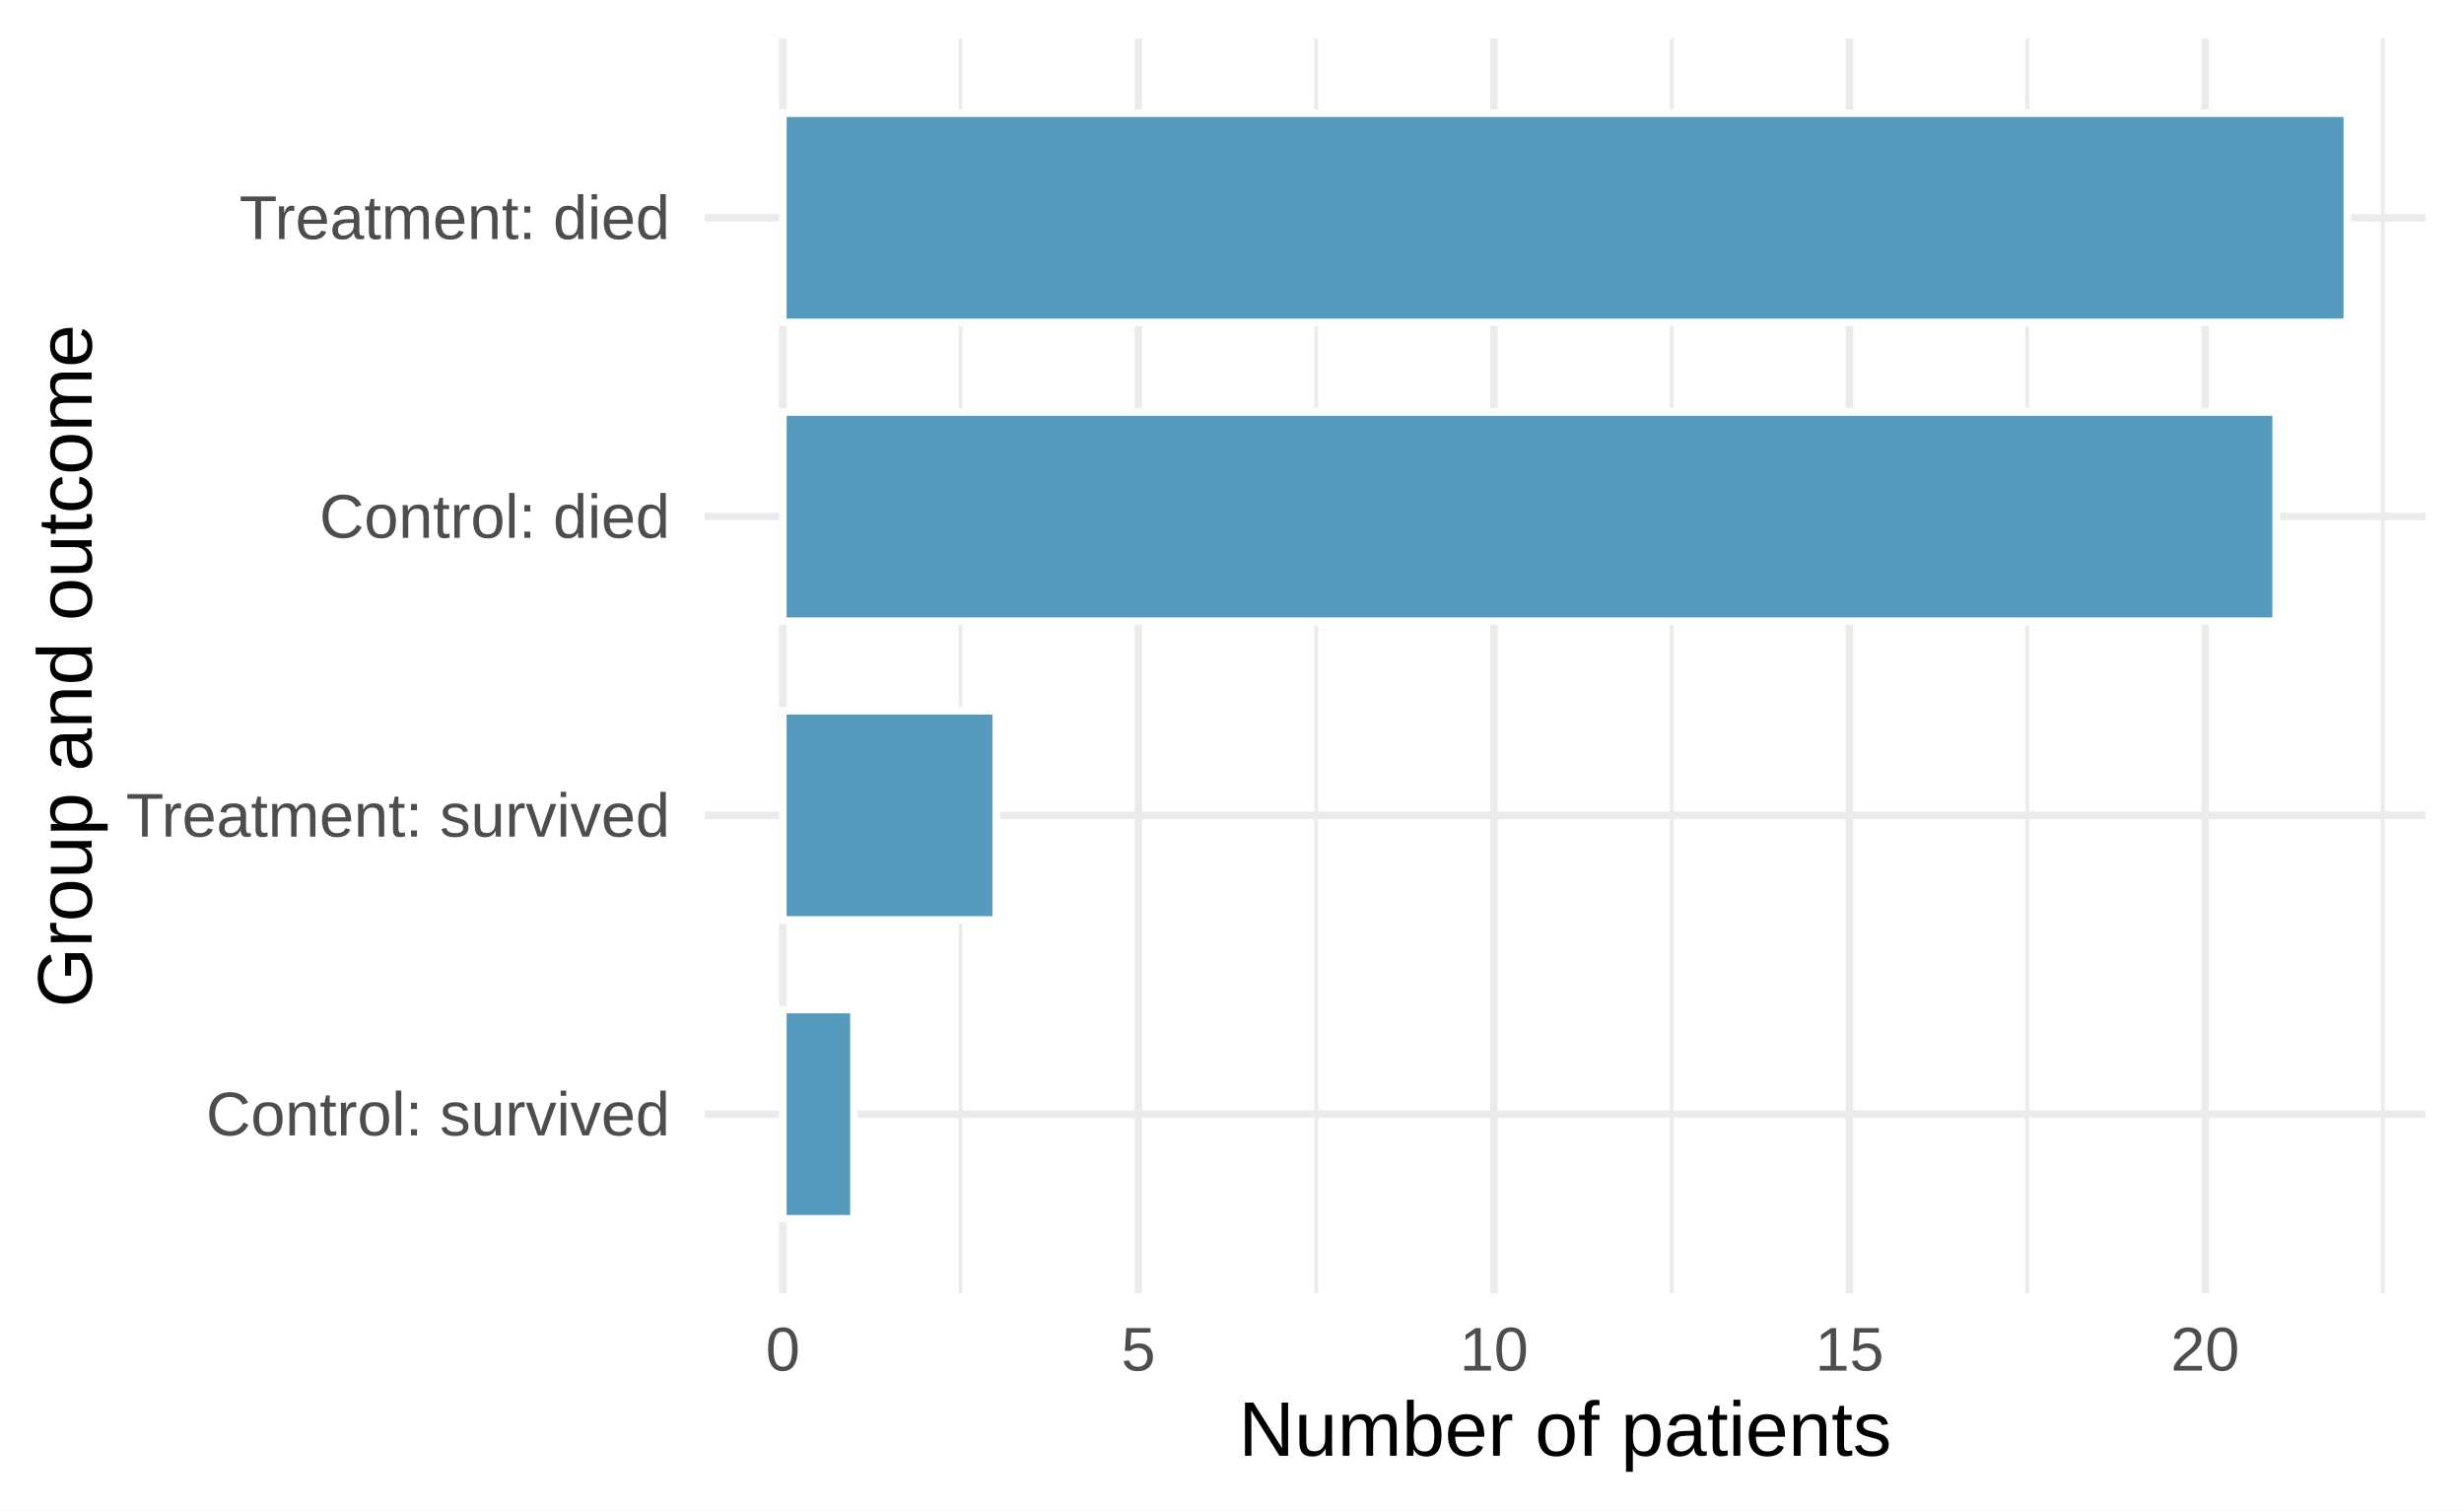
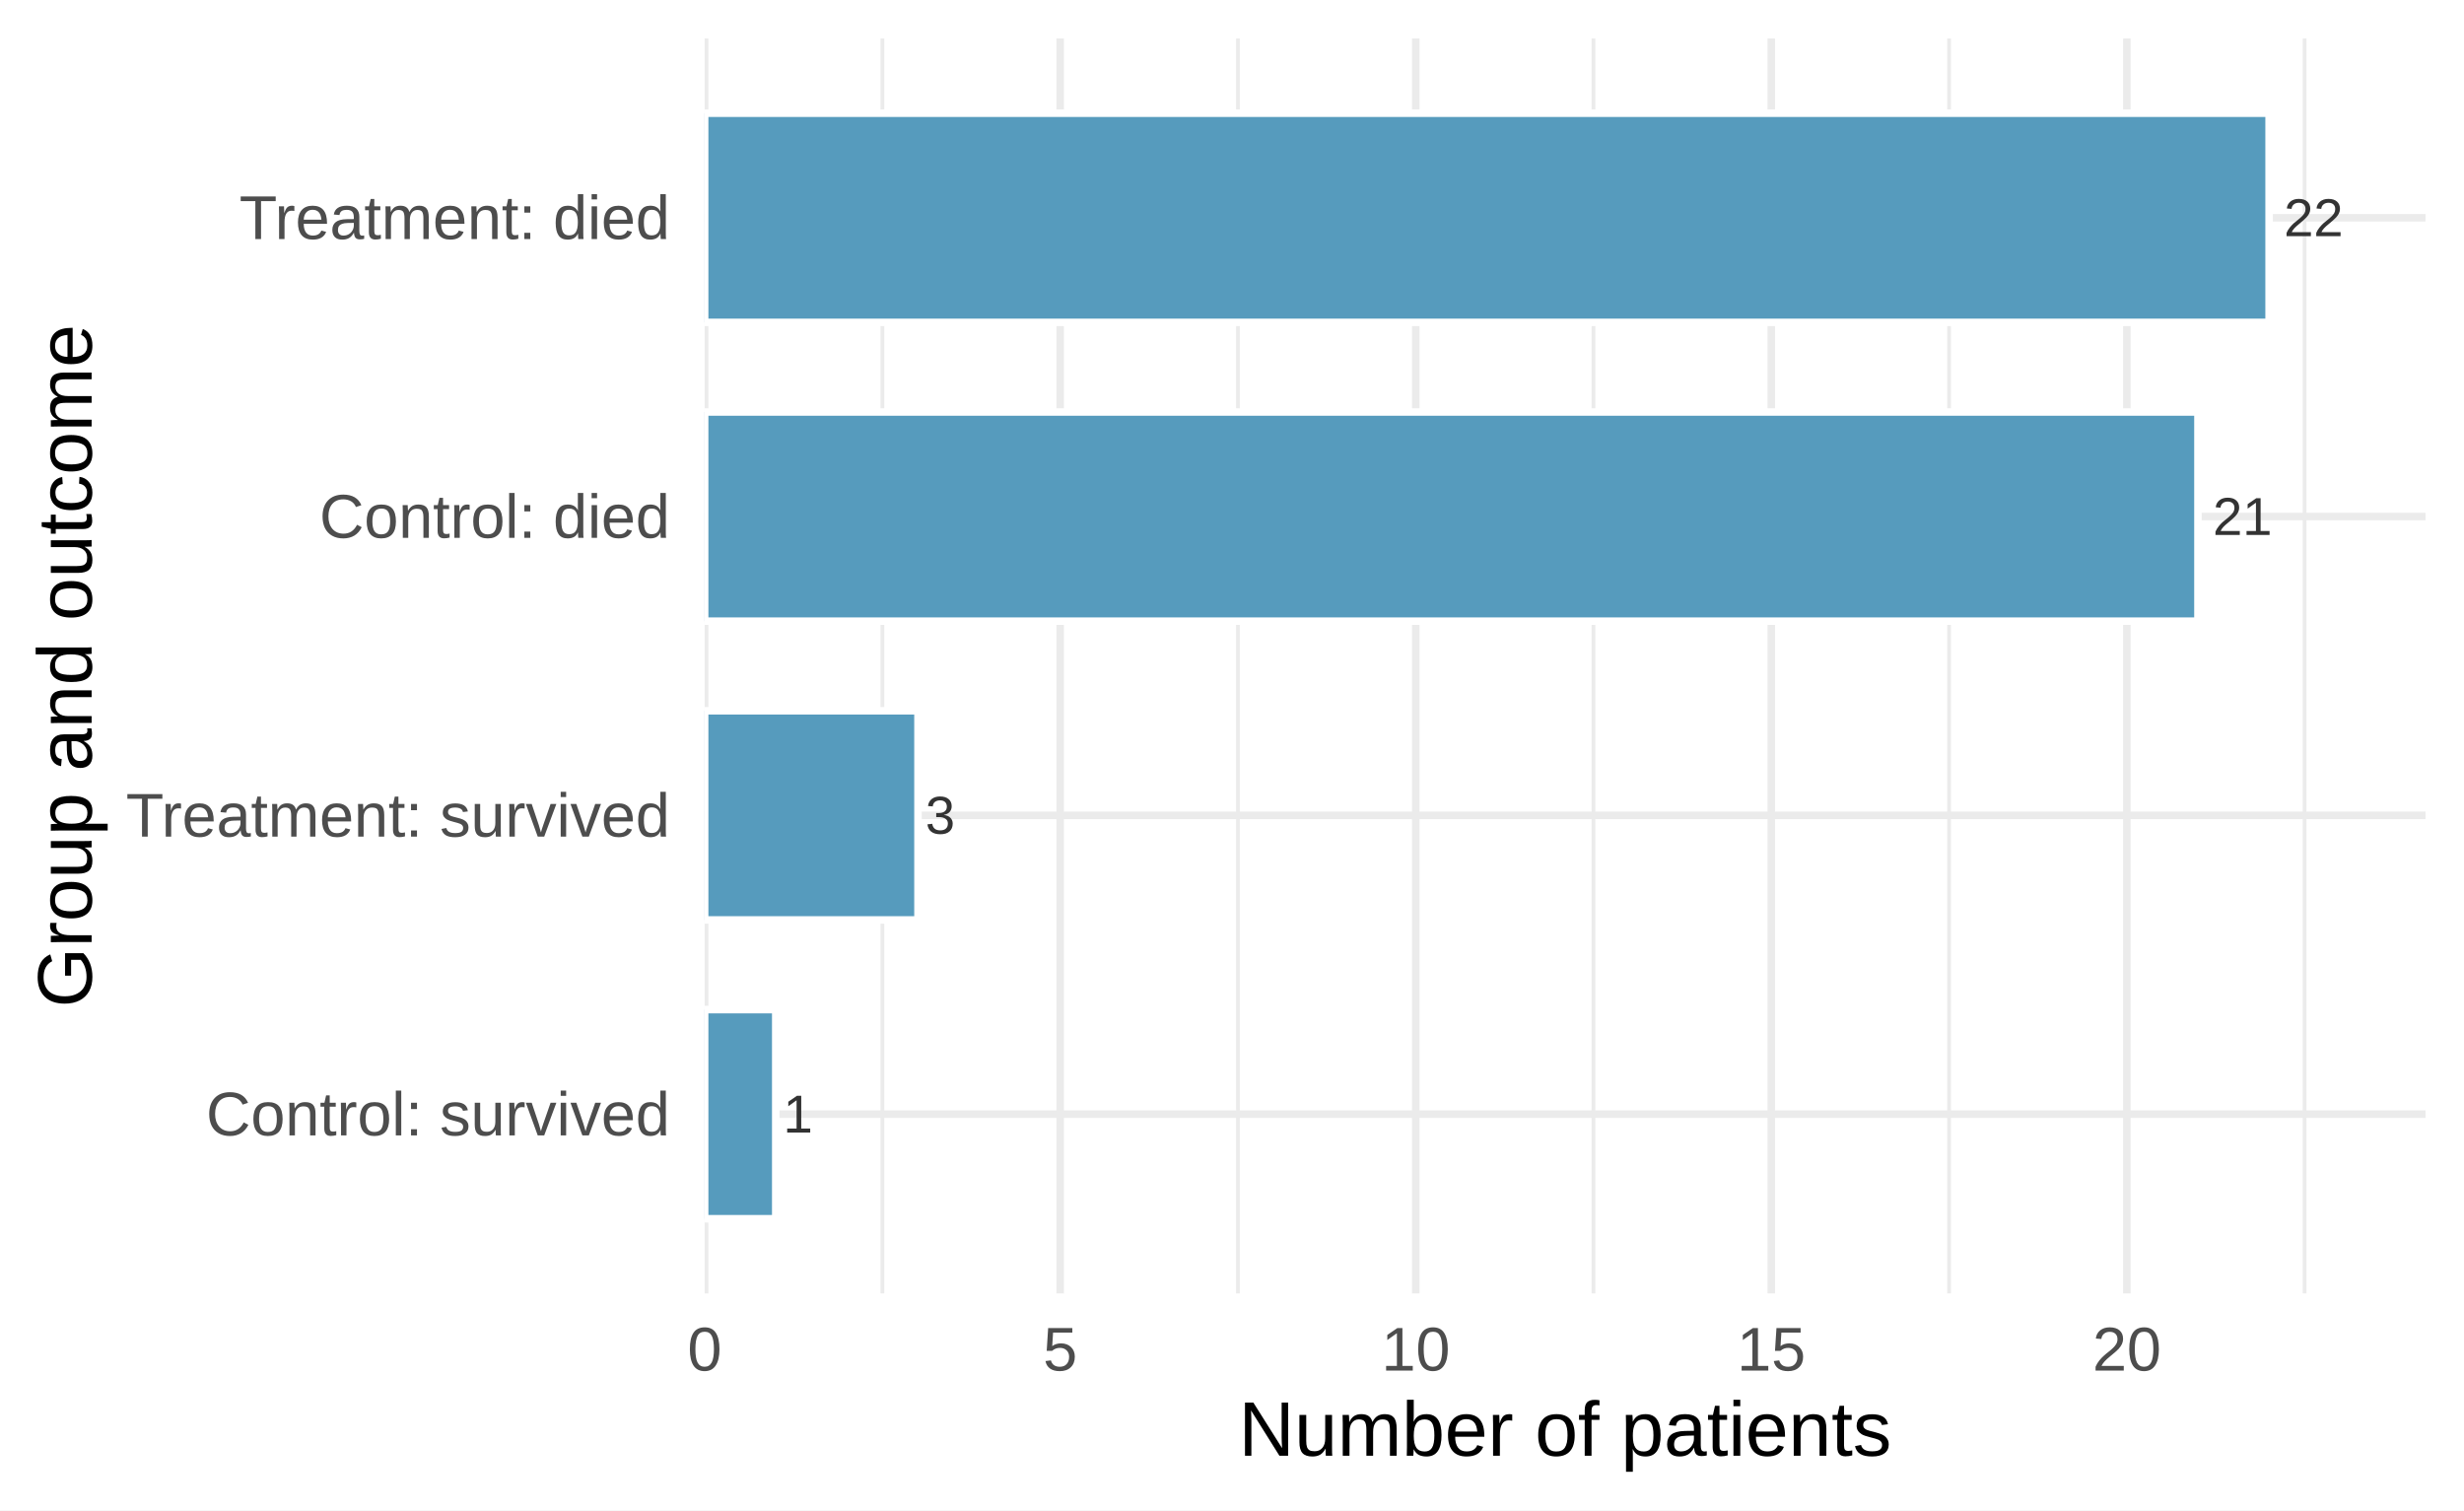
<svg xmlns="http://www.w3.org/2000/svg" width="446.40pt" height="273.60pt" viewBox="0 0 446.40 273.60">
  <g class="svglite">
    <defs>
      <style type="text/css">
    .svglite line, .svglite polyline, .svglite polygon, .svglite path, .svglite rect, .svglite circle {
      fill: none;
      stroke: #000000;
      stroke-linecap: round;
      stroke-linejoin: round;
      stroke-miterlimit: 10.00;
    }
    .svglite text {
      white-space: pre;
    }
    .svglite g.glyphgroup path {
      fill: inherit;
      stroke: none;
    }
  </style>
    </defs>
    <rect width="100%" height="100%" style="stroke: none; fill: #FFFFFF;" />
    <defs>
      <clipPath id="cpMC4wMHw0NDYuNDB8MC4wMHwyNzMuNjA=">
        <rect x="0.00" y="0.00" width="446.40" height="273.60" />
      </clipPath>
    </defs>
    <g clip-path="url(#cpMC4wMHw0NDYuNDB8MC4wMHwyNzMuNjA=)">
      <rect x="0.00" y="-0" width="446.40" height="273.60" style="stroke-width: 1.36; stroke: none; fill: #FFFFFF;" />
    </g>
    <defs>
      <clipPath id="cpMTI3LjY2fDQzOS40M3w2Ljk3fDIzNC4zMg==">
        <rect x="127.66" y="6.97" width="311.77" height="227.35" />
      </clipPath>
    </defs>
    <g clip-path="url(#cpMTI3LjY2fDQzOS40M3w2Ljk3fDIzNC4zMg==)">
-       <polyline points="174.03,234.32 174.03,6.97 " style="stroke-width: 0.68; stroke: #EBEBEB; stroke-linecap: butt;" />
-       <polyline points="238.45,234.32 238.45,6.97 " style="stroke-width: 0.68; stroke: #EBEBEB; stroke-linecap: butt;" />
-       <polyline points="302.87,234.32 302.87,6.97 " style="stroke-width: 0.68; stroke: #EBEBEB; stroke-linecap: butt;" />
-       <polyline points="367.28,234.32 367.28,6.97 " style="stroke-width: 0.68; stroke: #EBEBEB; stroke-linecap: butt;" />
-       <polyline points="431.70,234.32 431.70,6.97 " style="stroke-width: 0.68; stroke: #EBEBEB; stroke-linecap: butt;" />
+       <polyline points="159.86,234.32 159.86,6.97 " style="stroke-width: 0.68; stroke: #EBEBEB; stroke-linecap: butt;" />
+       <polyline points="224.28,234.32 224.28,6.97 " style="stroke-width: 0.68; stroke: #EBEBEB; stroke-linecap: butt;" />
+       <polyline points="288.69,234.32 288.69,6.97 " style="stroke-width: 0.68; stroke: #EBEBEB; stroke-linecap: butt;" />
+       <polyline points="353.11,234.32 353.11,6.97 " style="stroke-width: 0.68; stroke: #EBEBEB; stroke-linecap: butt;" />
+       <polyline points="417.52,234.32 417.52,6.97 " style="stroke-width: 0.68; stroke: #EBEBEB; stroke-linecap: butt;" />
      <polyline points="127.66,201.84 439.43,201.84 " style="stroke-width: 1.36; stroke: #EBEBEB; stroke-linecap: butt;" />
      <polyline points="127.66,147.71 439.43,147.71 " style="stroke-width: 1.36; stroke: #EBEBEB; stroke-linecap: butt;" />
      <polyline points="127.66,93.58 439.43,93.58 " style="stroke-width: 1.36; stroke: #EBEBEB; stroke-linecap: butt;" />
      <polyline points="127.66,39.45 439.43,39.45 " style="stroke-width: 1.36; stroke: #EBEBEB; stroke-linecap: butt;" />
-       <polyline points="141.83,234.32 141.83,6.97 " style="stroke-width: 1.36; stroke: #EBEBEB; stroke-linecap: butt;" />
-       <polyline points="206.24,234.32 206.24,6.97 " style="stroke-width: 1.36; stroke: #EBEBEB; stroke-linecap: butt;" />
-       <polyline points="270.66,234.32 270.66,6.97 " style="stroke-width: 1.36; stroke: #EBEBEB; stroke-linecap: butt;" />
-       <polyline points="335.07,234.32 335.07,6.97 " style="stroke-width: 1.36; stroke: #EBEBEB; stroke-linecap: butt;" />
-       <polyline points="399.49,234.32 399.49,6.97 " style="stroke-width: 1.36; stroke: #EBEBEB; stroke-linecap: butt;" />
-       <rect x="141.83" y="128.77" width="38.65" height="37.89" style="stroke-width: 1.36; stroke: #FFFFFF; stroke-linecap: butt; stroke-linejoin: miter; fill: #569BBD;" />
-       <rect x="141.83" y="20.51" width="283.43" height="37.89" style="stroke-width: 1.36; stroke: #FFFFFF; stroke-linecap: butt; stroke-linejoin: miter; fill: #569BBD;" />
-       <rect x="141.83" y="182.90" width="12.88" height="37.89" style="stroke-width: 1.36; stroke: #FFFFFF; stroke-linecap: butt; stroke-linejoin: miter; fill: #569BBD;" />
-       <rect x="141.83" y="74.64" width="270.54" height="37.89" style="stroke-width: 1.36; stroke: #FFFFFF; stroke-linecap: butt; stroke-linejoin: miter; fill: #569BBD;" />
+       <polyline points="127.66,234.32 127.66,6.97 " style="stroke-width: 1.36; stroke: #EBEBEB; stroke-linecap: butt;" />
+       <polyline points="192.07,234.32 192.07,6.97 " style="stroke-width: 1.36; stroke: #EBEBEB; stroke-linecap: butt;" />
+       <polyline points="256.49,234.32 256.49,6.97 " style="stroke-width: 1.36; stroke: #EBEBEB; stroke-linecap: butt;" />
+       <polyline points="320.90,234.32 320.90,6.97 " style="stroke-width: 1.36; stroke: #EBEBEB; stroke-linecap: butt;" />
+       <polyline points="385.32,234.32 385.32,6.97 " style="stroke-width: 1.36; stroke: #EBEBEB; stroke-linecap: butt;" />
+       <rect x="127.66" y="128.77" width="38.65" height="37.89" style="stroke-width: 1.36; stroke: #FFFFFF; stroke-linecap: butt; stroke-linejoin: miter; fill: #569BBD;" />
+       <rect x="127.66" y="20.51" width="283.43" height="37.89" style="stroke-width: 1.36; stroke: #FFFFFF; stroke-linecap: butt; stroke-linejoin: miter; fill: #569BBD;" />
+       <rect x="127.66" y="182.90" width="12.88" height="37.89" style="stroke-width: 1.36; stroke: #FFFFFF; stroke-linecap: butt; stroke-linejoin: miter; fill: #569BBD;" />
+       <rect x="127.66" y="74.64" width="270.54" height="37.89" style="stroke-width: 1.36; stroke: #FFFFFF; stroke-linecap: butt; stroke-linejoin: miter; fill: #569BBD;" />
+       <text x="167.65" y="151.04" style="font-size: 9.67px;fill: #333333; font-family: &quot;Liberation Sans&quot;;" textLength="5.38px" lengthAdjust="spacingAndGlyphs">3</text>
+       <text x="413.77" y="42.78" style="font-size: 9.67px;fill: #333333; font-family: &quot;Liberation Sans&quot;;" textLength="10.75px" lengthAdjust="spacingAndGlyphs">22</text>
+       <text x="141.88" y="205.17" style="font-size: 9.67px;fill: #333333; font-family: &quot;Liberation Sans&quot;;" textLength="5.38px" lengthAdjust="spacingAndGlyphs">1</text>
+       <text x="400.89" y="96.91" style="font-size: 9.67px;fill: #333333; font-family: &quot;Liberation Sans&quot;;" textLength="10.75px" lengthAdjust="spacingAndGlyphs">21</text>
    </g>
    <g clip-path="url(#cpMC4wMHw0NDYuNDB8MC4wMHwyNzMuNjA=)">
      <text x="121.38" y="205.69" text-anchor="end" style="font-size: 11.20px;fill: #4D4D4D; font-family: &quot;Liberation Sans&quot;;" textLength="83.91px" lengthAdjust="spacingAndGlyphs">Control: survived</text>
      <text x="121.38" y="151.56" text-anchor="end" style="font-size: 11.20px;fill: #4D4D4D; font-family: &quot;Liberation Sans&quot;;" textLength="98.39px" lengthAdjust="spacingAndGlyphs">Treatment: survived</text>
      <text x="121.38" y="97.43" text-anchor="end" style="font-size: 11.20px;fill: #4D4D4D; font-family: &quot;Liberation Sans&quot;;" textLength="63.41px" lengthAdjust="spacingAndGlyphs">Control: died</text>
      <text x="121.38" y="43.30" text-anchor="end" style="font-size: 11.20px;fill: #4D4D4D; font-family: &quot;Liberation Sans&quot;;" textLength="77.89px" lengthAdjust="spacingAndGlyphs">Treatment: died</text>
-       <text x="141.83" y="248.29" text-anchor="middle" style="font-size: 11.20px;fill: #4D4D4D; font-family: &quot;Liberation Sans&quot;;" textLength="6.22px" lengthAdjust="spacingAndGlyphs">0</text>
-       <text x="206.24" y="248.29" text-anchor="middle" style="font-size: 11.20px;fill: #4D4D4D; font-family: &quot;Liberation Sans&quot;;" textLength="6.22px" lengthAdjust="spacingAndGlyphs">5</text>
-       <text x="270.66" y="248.29" text-anchor="middle" style="font-size: 11.20px;fill: #4D4D4D; font-family: &quot;Liberation Sans&quot;;" textLength="12.44px" lengthAdjust="spacingAndGlyphs">10</text>
-       <text x="335.07" y="248.29" text-anchor="middle" style="font-size: 11.20px;fill: #4D4D4D; font-family: &quot;Liberation Sans&quot;;" textLength="12.44px" lengthAdjust="spacingAndGlyphs">15</text>
-       <text x="399.49" y="248.29" text-anchor="middle" style="font-size: 11.20px;fill: #4D4D4D; font-family: &quot;Liberation Sans&quot;;" textLength="12.44px" lengthAdjust="spacingAndGlyphs">20</text>
+       <text x="127.66" y="248.29" text-anchor="middle" style="font-size: 11.20px;fill: #4D4D4D; font-family: &quot;Liberation Sans&quot;;" textLength="6.22px" lengthAdjust="spacingAndGlyphs">0</text>
+       <text x="192.07" y="248.29" text-anchor="middle" style="font-size: 11.20px;fill: #4D4D4D; font-family: &quot;Liberation Sans&quot;;" textLength="6.22px" lengthAdjust="spacingAndGlyphs">5</text>
+       <text x="256.49" y="248.29" text-anchor="middle" style="font-size: 11.20px;fill: #4D4D4D; font-family: &quot;Liberation Sans&quot;;" textLength="12.44px" lengthAdjust="spacingAndGlyphs">10</text>
+       <text x="320.90" y="248.29" text-anchor="middle" style="font-size: 11.20px;fill: #4D4D4D; font-family: &quot;Liberation Sans&quot;;" textLength="12.44px" lengthAdjust="spacingAndGlyphs">15</text>
+       <text x="385.32" y="248.29" text-anchor="middle" style="font-size: 11.20px;fill: #4D4D4D; font-family: &quot;Liberation Sans&quot;;" textLength="12.44px" lengthAdjust="spacingAndGlyphs">20</text>
      <text x="283.54" y="263.72" text-anchor="middle" style="font-size: 14.00px; font-family: &quot;Liberation Sans&quot;;" textLength="118.23px" lengthAdjust="spacingAndGlyphs">Number of patients</text>
      <text transform="translate(16.60,120.65) rotate(-90)" text-anchor="middle" style="font-size: 14.00px; font-family: &quot;Liberation Sans&quot;;" textLength="123.69px" lengthAdjust="spacingAndGlyphs">Group and outcome</text>
    </g>
  </g>
</svg>
